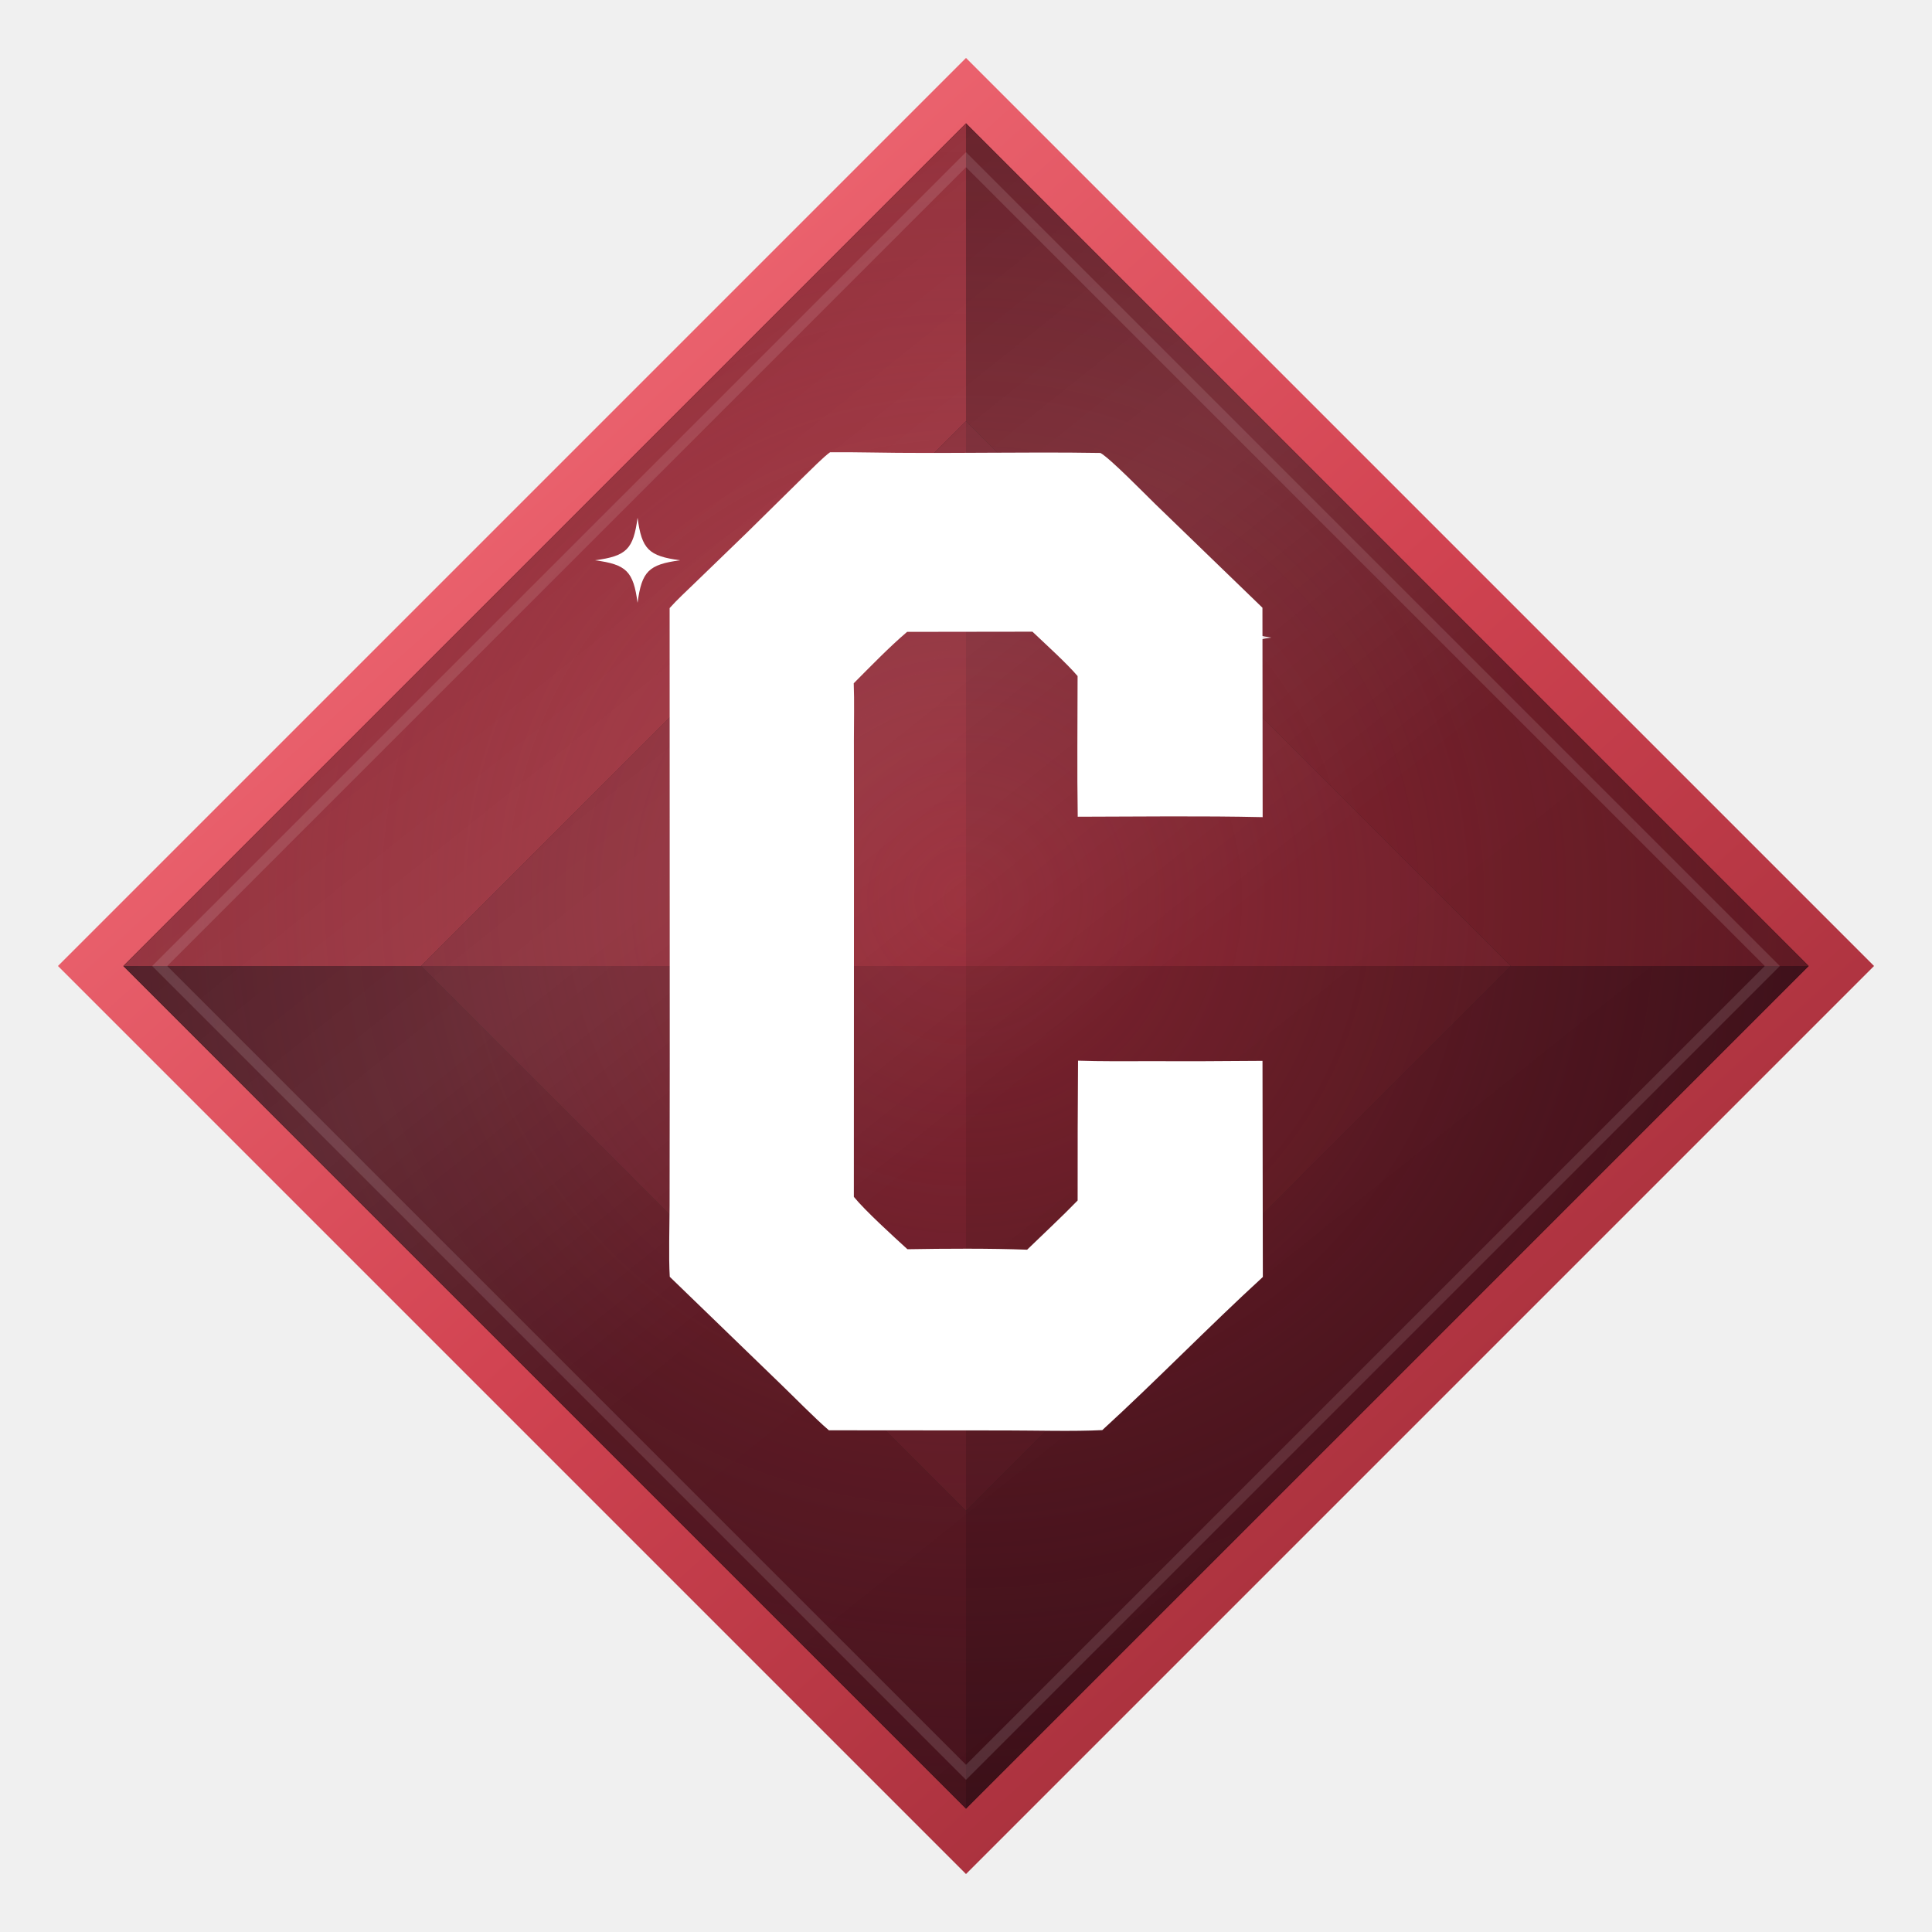
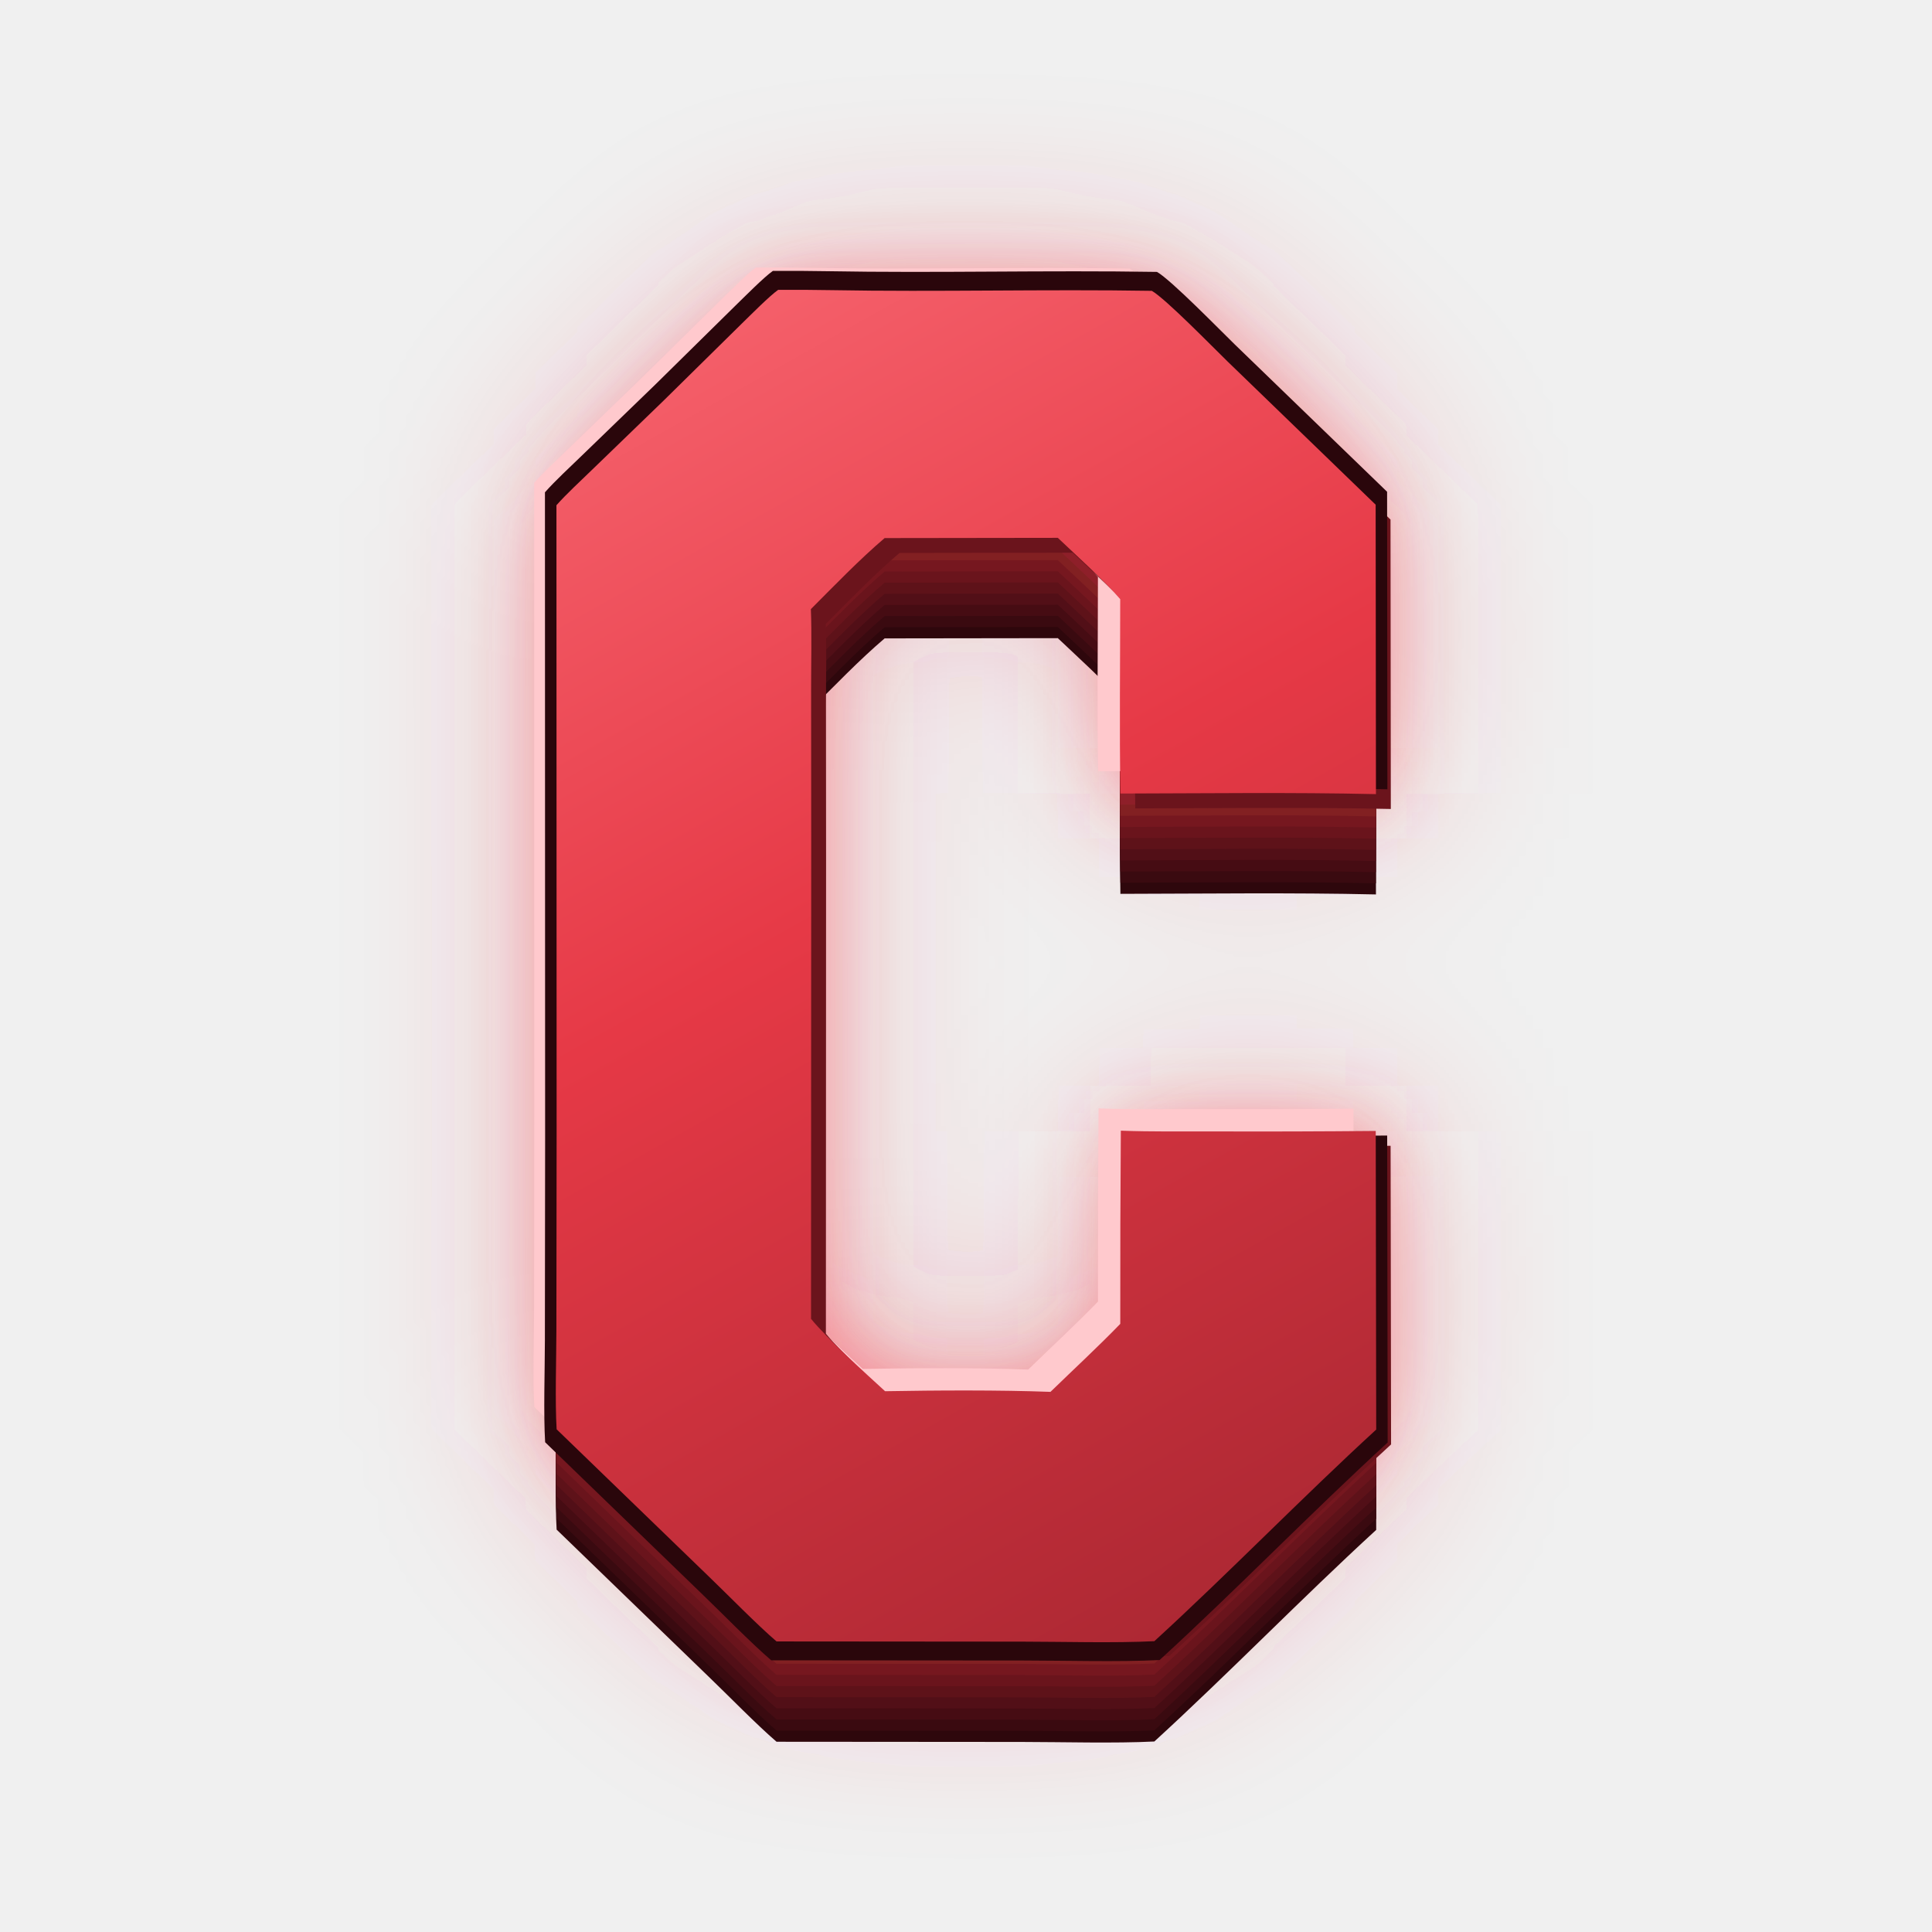
- <svg xmlns="http://www.w3.org/2000/svg" viewBox="0 0 200 200" width="200" height="200" role="img" aria-label="capitaine">
+ <svg xmlns="http://www.w3.org/2000/svg" viewBox="0 0 260 260" class="bd">
  <defs>
-     <linearGradient id="rb_capitaine" x1=".05" y1="0" x2=".95" y2="1">
-       <stop offset="0" stop-color="#FF7A84" />
-       <stop offset=".5" stop-color="#D14351" />
-       <stop offset="1" stop-color="#8E2530" />
-     </linearGradient>
-     <linearGradient id="st_capitaine" x1=".1" y1="0" x2=".9" y2="1">
-       <stop offset="0" stop-color="#fff" stop-opacity="0" />
-       <stop offset=".38" stop-color="#fff" stop-opacity=".10" />
-       <stop offset=".56" stop-color="#fff" stop-opacity=".02" />
-       <stop offset="1" stop-color="#fff" stop-opacity="0" />
-     </linearGradient>
-     <radialGradient id="ig_capitaine" cx=".5" cy=".46" r=".55">
-       <stop offset="0" stop-color="#B22C3A" stop-opacity="0.55" />
-       <stop offset=".6" stop-color="#B22C3A" stop-opacity=".18" />
-       <stop offset="1" stop-color="#B22C3A" stop-opacity="0" />
-     </radialGradient>
-     <clipPath id="cp_capitaine">
-       <path d="M100.00,12.77 L187.23,100.00 L100.00,187.23 L12.77,100.00 Z" />
-     </clipPath>
-     <mask id="pk_capitaine" maskUnits="userSpaceOnUse" x="0" y="0" width="200" height="200">
-       <g transform="translate(41.234,38.701) scale(0.180549)">
+     <filter id="hl0__capitaine" x="-70%" y="-70%" width="240%" height="240%">
+       <feGaussianBlur stdDeviation="13" />
+     </filter>
+     <filter id="hl1__capitaine" x="-70%" y="-70%" width="240%" height="240%">
+       <feGaussianBlur stdDeviation="5" />
+     </filter>
+     <mask id="k__capitaine" maskUnits="userSpaceOnUse" x="0" y="0" width="260" height="260">
+       <g transform="translate(24.43,24.43) scale(0.32435)">
        <path fill="#fff" d="M 247.561,44.937 C 254.819,44.897 262.215,44.934 269.474,45.064 C 313.789,45.861 358.293,44.626 402.579,45.352 C 408.253,48.574 427.982,68.806 433.941,74.596 L 495.452,134.087 L 495.574,254.168 C 460.807,253.378 424.402,253.86 389.547,253.924 C 389.111,227.407 389.466,199.855 389.467,173.278 C 383.331,166.033 370.762,154.66 363.581,147.833 L 291.722,147.931 C 281.28,156.821 270.863,167.65 261.114,177.414 C 261.525,187.416 261.2,200.163 261.213,210.323 L 261.259,275.487 L 261.183,471.877 C 267.652,479.827 283.859,494.564 291.907,501.907 C 313.093,501.535 339.54,501.379 360.532,502.178 C 369.997,492.974 380.376,483.38 389.49,473.965 L 389.522,432.55 L 389.725,393.808 C 402.263,394.283 415.75,394.091 428.39,394.116 C 450.755,394.193 473.121,394.128 495.486,393.919 L 495.681,517.821 C 464.542,546.377 434.596,577.281 403.63,605.618 C 387.231,606.449 365.304,605.819 348.626,605.807 L 246.882,605.727 C 238.766,598.788 226.741,586.434 218.763,578.777 L 155.632,517.711 C 154.933,506.167 155.514,488.675 155.53,476.635 L 155.625,395.539 L 155.554,134.309 C 159.708,129.604 165.682,124.122 170.274,119.658 L 200.065,90.851 L 232.387,59.011 C 235.983,55.522 243.976,47.432 247.561,44.937 Z" />
      </g>
    </mask>
+     <mask id="t0__capitaine" maskUnits="userSpaceOnUse" x="0" y="0" width="260" height="260">
+       <g transform="translate(24.43,37.93) scale(0.32435)">
+         <path fill="#fff" d="M 247.561,44.937 C 254.819,44.897 262.215,44.934 269.474,45.064 C 313.789,45.861 358.293,44.626 402.579,45.352 C 408.253,48.574 427.982,68.806 433.941,74.596 L 495.452,134.087 L 495.574,254.168 C 460.807,253.378 424.402,253.86 389.547,253.924 C 389.111,227.407 389.466,199.855 389.467,173.278 C 383.331,166.033 370.762,154.66 363.581,147.833 L 291.722,147.931 C 281.28,156.821 270.863,167.65 261.114,177.414 C 261.525,187.416 261.2,200.163 261.213,210.323 L 261.259,275.487 L 261.183,471.877 C 267.652,479.827 283.859,494.564 291.907,501.907 C 313.093,501.535 339.54,501.379 360.532,502.178 C 369.997,492.974 380.376,483.38 389.49,473.965 L 389.522,432.55 L 389.725,393.808 C 402.263,394.283 415.75,394.091 428.39,394.116 C 450.755,394.193 473.121,394.128 495.486,393.919 L 495.681,517.821 C 464.542,546.377 434.596,577.281 403.63,605.618 C 387.231,606.449 365.304,605.819 348.626,605.807 L 246.882,605.727 C 238.766,598.788 226.741,586.434 218.763,578.777 L 155.632,517.711 C 154.933,506.167 155.514,488.675 155.53,476.635 L 155.625,395.539 L 155.554,134.309 C 159.708,129.604 165.682,124.122 170.274,119.658 L 200.065,90.851 L 232.387,59.011 C 235.983,55.522 243.976,47.432 247.561,44.937 Z" />
+       </g>
+     </mask>
+     <mask id="t1__capitaine" maskUnits="userSpaceOnUse" x="0" y="0" width="260" height="260">
+       <g transform="translate(24.43,36.43) scale(0.32435)">
+         <path fill="#fff" d="M 247.561,44.937 C 254.819,44.897 262.215,44.934 269.474,45.064 C 313.789,45.861 358.293,44.626 402.579,45.352 C 408.253,48.574 427.982,68.806 433.941,74.596 L 495.452,134.087 L 495.574,254.168 C 460.807,253.378 424.402,253.86 389.547,253.924 C 389.111,227.407 389.466,199.855 389.467,173.278 C 383.331,166.033 370.762,154.66 363.581,147.833 L 291.722,147.931 C 281.28,156.821 270.863,167.65 261.114,177.414 C 261.525,187.416 261.2,200.163 261.213,210.323 L 261.259,275.487 L 261.183,471.877 C 267.652,479.827 283.859,494.564 291.907,501.907 C 313.093,501.535 339.54,501.379 360.532,502.178 C 369.997,492.974 380.376,483.38 389.49,473.965 L 389.522,432.55 L 389.725,393.808 C 402.263,394.283 415.75,394.091 428.39,394.116 C 450.755,394.193 473.121,394.128 495.486,393.919 L 495.681,517.821 C 464.542,546.377 434.596,577.281 403.63,605.618 C 387.231,606.449 365.304,605.819 348.626,605.807 L 246.882,605.727 C 238.766,598.788 226.741,586.434 218.763,578.777 L 155.632,517.711 C 154.933,506.167 155.514,488.675 155.53,476.635 L 155.625,395.539 L 155.554,134.309 C 159.708,129.604 165.682,124.122 170.274,119.658 L 200.065,90.851 L 232.387,59.011 C 235.983,55.522 243.976,47.432 247.561,44.937 Z" />
+       </g>
+     </mask>
+     <mask id="t2__capitaine" maskUnits="userSpaceOnUse" x="0" y="0" width="260" height="260">
+       <g transform="translate(24.43,34.93) scale(0.32435)">
+         <path fill="#fff" d="M 247.561,44.937 C 254.819,44.897 262.215,44.934 269.474,45.064 C 313.789,45.861 358.293,44.626 402.579,45.352 C 408.253,48.574 427.982,68.806 433.941,74.596 L 495.452,134.087 L 495.574,254.168 C 460.807,253.378 424.402,253.86 389.547,253.924 C 389.111,227.407 389.466,199.855 389.467,173.278 C 383.331,166.033 370.762,154.66 363.581,147.833 L 291.722,147.931 C 281.28,156.821 270.863,167.65 261.114,177.414 C 261.525,187.416 261.2,200.163 261.213,210.323 L 261.259,275.487 L 261.183,471.877 C 267.652,479.827 283.859,494.564 291.907,501.907 C 313.093,501.535 339.54,501.379 360.532,502.178 C 369.997,492.974 380.376,483.38 389.49,473.965 L 389.522,432.55 L 389.725,393.808 C 402.263,394.283 415.75,394.091 428.39,394.116 C 450.755,394.193 473.121,394.128 495.486,393.919 L 495.681,517.821 C 464.542,546.377 434.596,577.281 403.63,605.618 C 387.231,606.449 365.304,605.819 348.626,605.807 L 246.882,605.727 C 238.766,598.788 226.741,586.434 218.763,578.777 L 155.632,517.711 C 154.933,506.167 155.514,488.675 155.53,476.635 L 155.625,395.539 L 155.554,134.309 C 159.708,129.604 165.682,124.122 170.274,119.658 L 200.065,90.851 L 232.387,59.011 C 235.983,55.522 243.976,47.432 247.561,44.937 Z" />
+       </g>
+     </mask>
+     <mask id="t3__capitaine" maskUnits="userSpaceOnUse" x="0" y="0" width="260" height="260">
+       <g transform="translate(24.43,33.43) scale(0.32435)">
+         <path fill="#fff" d="M 247.561,44.937 C 254.819,44.897 262.215,44.934 269.474,45.064 C 313.789,45.861 358.293,44.626 402.579,45.352 C 408.253,48.574 427.982,68.806 433.941,74.596 L 495.452,134.087 L 495.574,254.168 C 460.807,253.378 424.402,253.86 389.547,253.924 C 389.111,227.407 389.466,199.855 389.467,173.278 C 383.331,166.033 370.762,154.66 363.581,147.833 L 291.722,147.931 C 281.28,156.821 270.863,167.65 261.114,177.414 C 261.525,187.416 261.2,200.163 261.213,210.323 L 261.259,275.487 L 261.183,471.877 C 267.652,479.827 283.859,494.564 291.907,501.907 C 313.093,501.535 339.54,501.379 360.532,502.178 C 369.997,492.974 380.376,483.38 389.49,473.965 L 389.522,432.55 L 389.725,393.808 C 402.263,394.283 415.75,394.091 428.39,394.116 C 450.755,394.193 473.121,394.128 495.486,393.919 L 495.681,517.821 C 464.542,546.377 434.596,577.281 403.63,605.618 C 387.231,606.449 365.304,605.819 348.626,605.807 L 246.882,605.727 C 238.766,598.788 226.741,586.434 218.763,578.777 L 155.632,517.711 C 154.933,506.167 155.514,488.675 155.53,476.635 L 155.625,395.539 L 155.554,134.309 C 159.708,129.604 165.682,124.122 170.274,119.658 L 200.065,90.851 L 232.387,59.011 C 235.983,55.522 243.976,47.432 247.561,44.937 Z" />
+       </g>
+     </mask>
+     <mask id="t4__capitaine" maskUnits="userSpaceOnUse" x="0" y="0" width="260" height="260">
+       <g transform="translate(24.43,31.93) scale(0.32435)">
+         <path fill="#fff" d="M 247.561,44.937 C 254.819,44.897 262.215,44.934 269.474,45.064 C 313.789,45.861 358.293,44.626 402.579,45.352 C 408.253,48.574 427.982,68.806 433.941,74.596 L 495.452,134.087 L 495.574,254.168 C 460.807,253.378 424.402,253.86 389.547,253.924 C 389.111,227.407 389.466,199.855 389.467,173.278 C 383.331,166.033 370.762,154.66 363.581,147.833 L 291.722,147.931 C 281.28,156.821 270.863,167.65 261.114,177.414 C 261.525,187.416 261.2,200.163 261.213,210.323 L 261.259,275.487 L 261.183,471.877 C 267.652,479.827 283.859,494.564 291.907,501.907 C 313.093,501.535 339.54,501.379 360.532,502.178 C 369.997,492.974 380.376,483.38 389.49,473.965 L 389.522,432.55 L 389.725,393.808 C 402.263,394.283 415.75,394.091 428.39,394.116 C 450.755,394.193 473.121,394.128 495.486,393.919 L 495.681,517.821 C 464.542,546.377 434.596,577.281 403.63,605.618 C 387.231,606.449 365.304,605.819 348.626,605.807 L 246.882,605.727 C 238.766,598.788 226.741,586.434 218.763,578.777 L 155.632,517.711 C 154.933,506.167 155.514,488.675 155.53,476.635 L 155.625,395.539 L 155.554,134.309 C 159.708,129.604 165.682,124.122 170.274,119.658 L 200.065,90.851 L 232.387,59.011 C 235.983,55.522 243.976,47.432 247.561,44.937 Z" />
+       </g>
+     </mask>
+     <mask id="t5__capitaine" maskUnits="userSpaceOnUse" x="0" y="0" width="260" height="260">
+       <g transform="translate(24.43,30.43) scale(0.32435)">
+         <path fill="#fff" d="M 247.561,44.937 C 254.819,44.897 262.215,44.934 269.474,45.064 C 313.789,45.861 358.293,44.626 402.579,45.352 C 408.253,48.574 427.982,68.806 433.941,74.596 L 495.452,134.087 L 495.574,254.168 C 460.807,253.378 424.402,253.86 389.547,253.924 C 389.111,227.407 389.466,199.855 389.467,173.278 C 383.331,166.033 370.762,154.66 363.581,147.833 L 291.722,147.931 C 281.28,156.821 270.863,167.65 261.114,177.414 C 261.525,187.416 261.2,200.163 261.213,210.323 L 261.259,275.487 L 261.183,471.877 C 267.652,479.827 283.859,494.564 291.907,501.907 C 313.093,501.535 339.54,501.379 360.532,502.178 C 369.997,492.974 380.376,483.38 389.49,473.965 L 389.522,432.55 L 389.725,393.808 C 402.263,394.283 415.75,394.091 428.39,394.116 C 450.755,394.193 473.121,394.128 495.486,393.919 L 495.681,517.821 C 464.542,546.377 434.596,577.281 403.63,605.618 C 387.231,606.449 365.304,605.819 348.626,605.807 L 246.882,605.727 C 238.766,598.788 226.741,586.434 218.763,578.777 L 155.632,517.711 C 154.933,506.167 155.514,488.675 155.53,476.635 L 155.625,395.539 L 155.554,134.309 C 159.708,129.604 165.682,124.122 170.274,119.658 L 200.065,90.851 L 232.387,59.011 C 235.983,55.522 243.976,47.432 247.561,44.937 Z" />
+       </g>
+     </mask>
+     <mask id="t6__capitaine" maskUnits="userSpaceOnUse" x="0" y="0" width="260" height="260">
+       <g transform="translate(24.43,28.93) scale(0.32435)">
+         <path fill="#fff" d="M 247.561,44.937 C 254.819,44.897 262.215,44.934 269.474,45.064 C 313.789,45.861 358.293,44.626 402.579,45.352 C 408.253,48.574 427.982,68.806 433.941,74.596 L 495.452,134.087 L 495.574,254.168 C 460.807,253.378 424.402,253.86 389.547,253.924 C 389.111,227.407 389.466,199.855 389.467,173.278 C 383.331,166.033 370.762,154.66 363.581,147.833 L 291.722,147.931 C 281.28,156.821 270.863,167.65 261.114,177.414 C 261.525,187.416 261.2,200.163 261.213,210.323 L 261.259,275.487 L 261.183,471.877 C 267.652,479.827 283.859,494.564 291.907,501.907 C 313.093,501.535 339.54,501.379 360.532,502.178 C 369.997,492.974 380.376,483.38 389.49,473.965 L 389.522,432.55 L 389.725,393.808 C 402.263,394.283 415.75,394.091 428.39,394.116 C 450.755,394.193 473.121,394.128 495.486,393.919 L 495.681,517.821 C 464.542,546.377 434.596,577.281 403.63,605.618 C 387.231,606.449 365.304,605.819 348.626,605.807 L 246.882,605.727 C 238.766,598.788 226.741,586.434 218.763,578.777 L 155.632,517.711 C 154.933,506.167 155.514,488.675 155.53,476.635 L 155.625,395.539 L 155.554,134.309 C 159.708,129.604 165.682,124.122 170.274,119.658 L 200.065,90.851 L 232.387,59.011 C 235.983,55.522 243.976,47.432 247.561,44.937 Z" />
+       </g>
+     </mask>
+     <mask id="t7__capitaine" maskUnits="userSpaceOnUse" x="0" y="0" width="260" height="260">
+       <g transform="translate(24.43,27.43) scale(0.32435)">
+         <path fill="#fff" d="M 247.561,44.937 C 254.819,44.897 262.215,44.934 269.474,45.064 C 313.789,45.861 358.293,44.626 402.579,45.352 C 408.253,48.574 427.982,68.806 433.941,74.596 L 495.452,134.087 L 495.574,254.168 C 460.807,253.378 424.402,253.86 389.547,253.924 C 389.111,227.407 389.466,199.855 389.467,173.278 C 383.331,166.033 370.762,154.66 363.581,147.833 L 291.722,147.931 C 281.28,156.821 270.863,167.65 261.114,177.414 C 261.525,187.416 261.2,200.163 261.213,210.323 L 261.259,275.487 L 261.183,471.877 C 267.652,479.827 283.859,494.564 291.907,501.907 C 313.093,501.535 339.54,501.379 360.532,502.178 C 369.997,492.974 380.376,483.38 389.49,473.965 L 389.522,432.55 L 389.725,393.808 C 402.263,394.283 415.75,394.091 428.39,394.116 C 450.755,394.193 473.121,394.128 495.486,393.919 L 495.681,517.821 C 464.542,546.377 434.596,577.281 403.63,605.618 C 387.231,606.449 365.304,605.819 348.626,605.807 L 246.882,605.727 C 238.766,598.788 226.741,586.434 218.763,578.777 L 155.632,517.711 C 154.933,506.167 155.514,488.675 155.53,476.635 L 155.625,395.539 L 155.554,134.309 C 159.708,129.604 165.682,124.122 170.274,119.658 L 200.065,90.851 L 232.387,59.011 C 235.983,55.522 243.976,47.432 247.561,44.937 Z" />
+       </g>
+     </mask>
+     <mask id="t8__capitaine" maskUnits="userSpaceOnUse" x="0" y="0" width="260" height="260">
+       <g transform="translate(24.43,25.93) scale(0.32435)">
+         <path fill="#fff" d="M 247.561,44.937 C 254.819,44.897 262.215,44.934 269.474,45.064 C 313.789,45.861 358.293,44.626 402.579,45.352 C 408.253,48.574 427.982,68.806 433.941,74.596 L 495.452,134.087 L 495.574,254.168 C 460.807,253.378 424.402,253.86 389.547,253.924 C 389.111,227.407 389.466,199.855 389.467,173.278 C 383.331,166.033 370.762,154.66 363.581,147.833 L 291.722,147.931 C 281.28,156.821 270.863,167.65 261.114,177.414 C 261.525,187.416 261.2,200.163 261.213,210.323 L 261.259,275.487 L 261.183,471.877 C 267.652,479.827 283.859,494.564 291.907,501.907 C 313.093,501.535 339.54,501.379 360.532,502.178 C 369.997,492.974 380.376,483.38 389.49,473.965 L 389.522,432.55 L 389.725,393.808 C 402.263,394.283 415.75,394.091 428.39,394.116 C 450.755,394.193 473.121,394.128 495.486,393.919 L 495.681,517.821 C 464.542,546.377 434.596,577.281 403.63,605.618 C 387.231,606.449 365.304,605.819 348.626,605.807 L 246.882,605.727 C 238.766,598.788 226.741,586.434 218.763,578.777 L 155.632,517.711 C 154.933,506.167 155.514,488.675 155.53,476.635 L 155.625,395.539 L 155.554,134.309 C 159.708,129.604 165.682,124.122 170.274,119.658 L 200.065,90.851 L 232.387,59.011 C 235.983,55.522 243.976,47.432 247.561,44.937 Z" />
+       </g>
+     </mask>
+     <mask id="ar__capitaine" maskUnits="userSpaceOnUse" x="0" y="0" width="260" height="260">
+       <g transform="translate(21.43,21.43) scale(0.32435)">
+         <path fill="#fff" d="M 247.561,44.937 C 254.819,44.897 262.215,44.934 269.474,45.064 C 313.789,45.861 358.293,44.626 402.579,45.352 C 408.253,48.574 427.982,68.806 433.941,74.596 L 495.452,134.087 L 495.574,254.168 C 460.807,253.378 424.402,253.86 389.547,253.924 C 389.111,227.407 389.466,199.855 389.467,173.278 C 383.331,166.033 370.762,154.66 363.581,147.833 L 291.722,147.931 C 281.28,156.821 270.863,167.65 261.114,177.414 C 261.525,187.416 261.2,200.163 261.213,210.323 L 261.259,275.487 L 261.183,471.877 C 267.652,479.827 283.859,494.564 291.907,501.907 C 313.093,501.535 339.54,501.379 360.532,502.178 C 369.997,492.974 380.376,483.38 389.49,473.965 L 389.522,432.55 L 389.725,393.808 C 402.263,394.283 415.75,394.091 428.39,394.116 C 450.755,394.193 473.121,394.128 495.486,393.919 L 495.681,517.821 C 464.542,546.377 434.596,577.281 403.63,605.618 C 387.231,606.449 365.304,605.819 348.626,605.807 L 246.882,605.727 C 238.766,598.788 226.741,586.434 218.763,578.777 L 155.632,517.711 C 154.933,506.167 155.514,488.675 155.53,476.635 L 155.625,395.539 L 155.554,134.309 C 159.708,129.604 165.682,124.122 170.274,119.658 L 200.065,90.851 L 232.387,59.011 C 235.983,55.522 243.976,47.432 247.561,44.937 Z" />
+       </g>
+     </mask>
+     <mask id="om__capitaine" maskUnits="userSpaceOnUse" x="0" y="0" width="260" height="260">
+       <g transform="translate(26.43,26.43) scale(0.32435)">
+         <path fill="#fff" d="M 247.561,44.937 C 254.819,44.897 262.215,44.934 269.474,45.064 C 313.789,45.861 358.293,44.626 402.579,45.352 C 408.253,48.574 427.982,68.806 433.941,74.596 L 495.452,134.087 L 495.574,254.168 C 460.807,253.378 424.402,253.86 389.547,253.924 C 389.111,227.407 389.466,199.855 389.467,173.278 C 383.331,166.033 370.762,154.66 363.581,147.833 L 291.722,147.931 C 281.28,156.821 270.863,167.65 261.114,177.414 C 261.525,187.416 261.2,200.163 261.213,210.323 L 261.259,275.487 L 261.183,471.877 C 267.652,479.827 283.859,494.564 291.907,501.907 C 313.093,501.535 339.54,501.379 360.532,502.178 C 369.997,492.974 380.376,483.38 389.49,473.965 L 389.522,432.55 L 389.725,393.808 C 402.263,394.283 415.75,394.091 428.39,394.116 C 450.755,394.193 473.121,394.128 495.486,393.919 L 495.681,517.821 C 464.542,546.377 434.596,577.281 403.63,605.618 C 387.231,606.449 365.304,605.819 348.626,605.807 L 246.882,605.727 C 238.766,598.788 226.741,586.434 218.763,578.777 L 155.632,517.711 C 154.933,506.167 155.514,488.675 155.53,476.635 L 155.625,395.539 L 155.554,134.309 C 159.708,129.604 165.682,124.122 170.274,119.658 L 200.065,90.851 L 232.387,59.011 C 235.983,55.522 243.976,47.432 247.561,44.937 Z" />
+       </g>
+     </mask>
+     <mask id="kl__capitaine" maskUnits="userSpaceOnUse" x="0" y="0" width="260" height="260">
+       <g transform="translate(21.47,21.47) scale(0.33343)">
+         <path fill="#fff" d="M 247.561,44.937 C 254.819,44.897 262.215,44.934 269.474,45.064 C 313.789,45.861 358.293,44.626 402.579,45.352 C 408.253,48.574 427.982,68.806 433.941,74.596 L 495.452,134.087 L 495.574,254.168 C 460.807,253.378 424.402,253.86 389.547,253.924 C 389.111,227.407 389.466,199.855 389.467,173.278 C 383.331,166.033 370.762,154.66 363.581,147.833 L 291.722,147.931 C 281.28,156.821 270.863,167.65 261.114,177.414 C 261.525,187.416 261.2,200.163 261.213,210.323 L 261.259,275.487 L 261.183,471.877 C 267.652,479.827 283.859,494.564 291.907,501.907 C 313.093,501.535 339.54,501.379 360.532,502.178 C 369.997,492.974 380.376,483.38 389.49,473.965 L 389.522,432.55 L 389.725,393.808 C 402.263,394.283 415.75,394.091 428.39,394.116 C 450.755,394.193 473.121,394.128 495.486,393.919 L 495.681,517.821 C 464.542,546.377 434.596,577.281 403.63,605.618 C 387.231,606.449 365.304,605.819 348.626,605.807 L 246.882,605.727 C 238.766,598.788 226.741,586.434 218.763,578.777 L 155.632,517.711 C 154.933,506.167 155.514,488.675 155.53,476.635 L 155.625,395.539 L 155.554,134.309 C 159.708,129.604 165.682,124.122 170.274,119.658 L 200.065,90.851 L 232.387,59.011 C 235.983,55.522 243.976,47.432 247.561,44.937 Z" />
+       </g>
+     </mask>
+     <linearGradient id="fa__capitaine" x1=".22" y1="0" x2=".78" y2="1">
+       <stop offset="0" stop-color="#FF7C85" />
+       <stop offset=".45" stop-color="#E63946" />
+       <stop offset="1" stop-color="#8E1F29" />
+     </linearGradient>
+     <linearGradient id="re__capitaine" x1="0" y1="0" x2="1" y2="0">
+       <stop offset="0" stop-color="#fff" stop-opacity="0" />
+       <stop offset=".35" stop-color="#fff" stop-opacity="0" />
+       <stop offset=".45" stop-color="#fff" stop-opacity=".35" />
+       <stop offset=".5" stop-color="#fff" stop-opacity=".5" />
+       <stop offset=".55" stop-color="#fff" stop-opacity=".35" />
+       <stop offset=".65" stop-color="#fff" stop-opacity="0" />
+       <stop offset="1" stop-color="#fff" stop-opacity="0" />
+     </linearGradient>
  </defs>
-   <path d="M100.00,6.00 L194.00,100.00 L100.00,194.00 L6.00,100.00 Z" fill="url(#rb_capitaine)" />
-   <path d="M100.00,12.77 L187.23,100.00 L100.00,187.23 L12.77,100.00 Z" fill="#1A0E11" />
-   <g clip-path="url(#cp_capitaine)">
-     <path d="M100.00,43.60 L43.60,100.00 L12.77,100.00 L100.00,12.77 Z" fill="#8C2733" />
-     <path d="M100.00,43.60 L156.40,100.00 L187.23,100.00 L100.00,12.77 Z" fill="#5A1620" />
-     <path d="M100.00,156.40 L43.60,100.00 L12.77,100.00 L100.00,187.23 Z" fill="#43101A" />
-     <path d="M100.00,156.40 L156.40,100.00 L187.23,100.00 L100.00,187.23 Z" fill="#380D16" />
-     <path d="M100.00,100.00 L43.60,100.00 L100.00,43.60 Z" fill="#75202C" />
-     <path d="M100.00,100.00 L156.40,100.00 L100.00,43.60 Z" fill="#5E1A25" />
-     <path d="M100.00,100.00 L43.60,100.00 L100.00,156.40 Z" fill="#4E1520" />
-     <path d="M100.00,100.00 L156.40,100.00 L100.00,156.40 Z" fill="#3E1019" />
-     <path d="M100.00,16.53 L183.47,100.00 L100.00,183.47 L16.53,100.00 Z" fill="none" stroke="#fff" stroke-opacity=".13" stroke-width="1.1" />
-     <path d="M100.00,12.77 L187.23,100.00 L100.00,187.23 L12.77,100.00 Z" fill="url(#ig_capitaine)" />
-     <path d="M100.00,12.77 L187.23,100.00 L100.00,187.23 L12.77,100.00 Z" fill="url(#st_capitaine)" />
+   <g class="halo" filter="url(#hl0__capitaine)">
+     <rect x="0" y="0" width="260" height="260" fill="#E63946" mask="url(#k__capitaine)" opacity="0.42" />
  </g>
-   <path d="M66.00,53.60 C66.44,56.86 67.14,57.56 70.40,58.00 C67.14,58.44 66.44,59.14 66.00,62.40 C65.56,59.14 64.86,58.44 61.60,58.00 C64.86,57.56 65.56,56.86 66.00,53.60 Z" fill="#FFFFFF" />
-   <path d="M129.00,63.40 C129.26,65.32 129.68,65.74 131.60,66.00 C129.68,66.26 129.26,66.68 129.00,68.60 C128.74,66.68 128.32,66.26 126.40,66.00 C128.32,65.74 128.74,65.32 129.00,63.40 Z" fill="#FFFFFF" opacity=".85" />
-   <rect x="0" y="0" width="200" height="200" fill="#FFFFFF" mask="url(#pk_capitaine)" />
+   <g class="halo" filter="url(#hl1__capitaine)">
+     <rect x="0" y="0" width="260" height="260" fill="#FF5A66" mask="url(#k__capitaine)" opacity="0.62" />
+   </g>
+   <rect x="0" y="0" width="260" height="260" fill="#2E070C" mask="url(#t0__capitaine)" />
+   <rect x="0" y="0" width="260" height="260" fill="#3A0A10" mask="url(#t1__capitaine)" />
+   <rect x="0" y="0" width="260" height="260" fill="#460C13" mask="url(#t2__capitaine)" />
+   <rect x="0" y="0" width="260" height="260" fill="#520F17" mask="url(#t3__capitaine)" />
+   <rect x="0" y="0" width="260" height="260" fill="#5E1219" mask="url(#t4__capitaine)" />
+   <rect x="0" y="0" width="260" height="260" fill="#6A141C" mask="url(#t5__capitaine)" />
+   <rect x="0" y="0" width="260" height="260" fill="#76171F" mask="url(#t6__capitaine)" />
+   <rect x="0" y="0" width="260" height="260" fill="#822022" mask="url(#t7__capitaine)" />
+   <rect x="0" y="0" width="260" height="260" fill="#8E1F29" mask="url(#t8__capitaine)" />
+   <rect x="0" y="0" width="260" height="260" fill="#FFC9CD" mask="url(#ar__capitaine)" />
+   <rect x="0" y="0" width="260" height="260" fill="#6B141C" mask="url(#om__capitaine)" />
+   <rect x="0" y="0" width="260" height="260" fill="#2A060B" mask="url(#kl__capitaine)" />
+   <rect x="0" y="0" width="260" height="260" fill="url(#fa__capitaine)" mask="url(#k__capitaine)" />
+   <g mask="url(#k__capitaine)">
+     <rect class="reflet" x="-120" y="-40" width="90" height="340" fill="url(#re__capitaine)" />
+   </g>
</svg>
